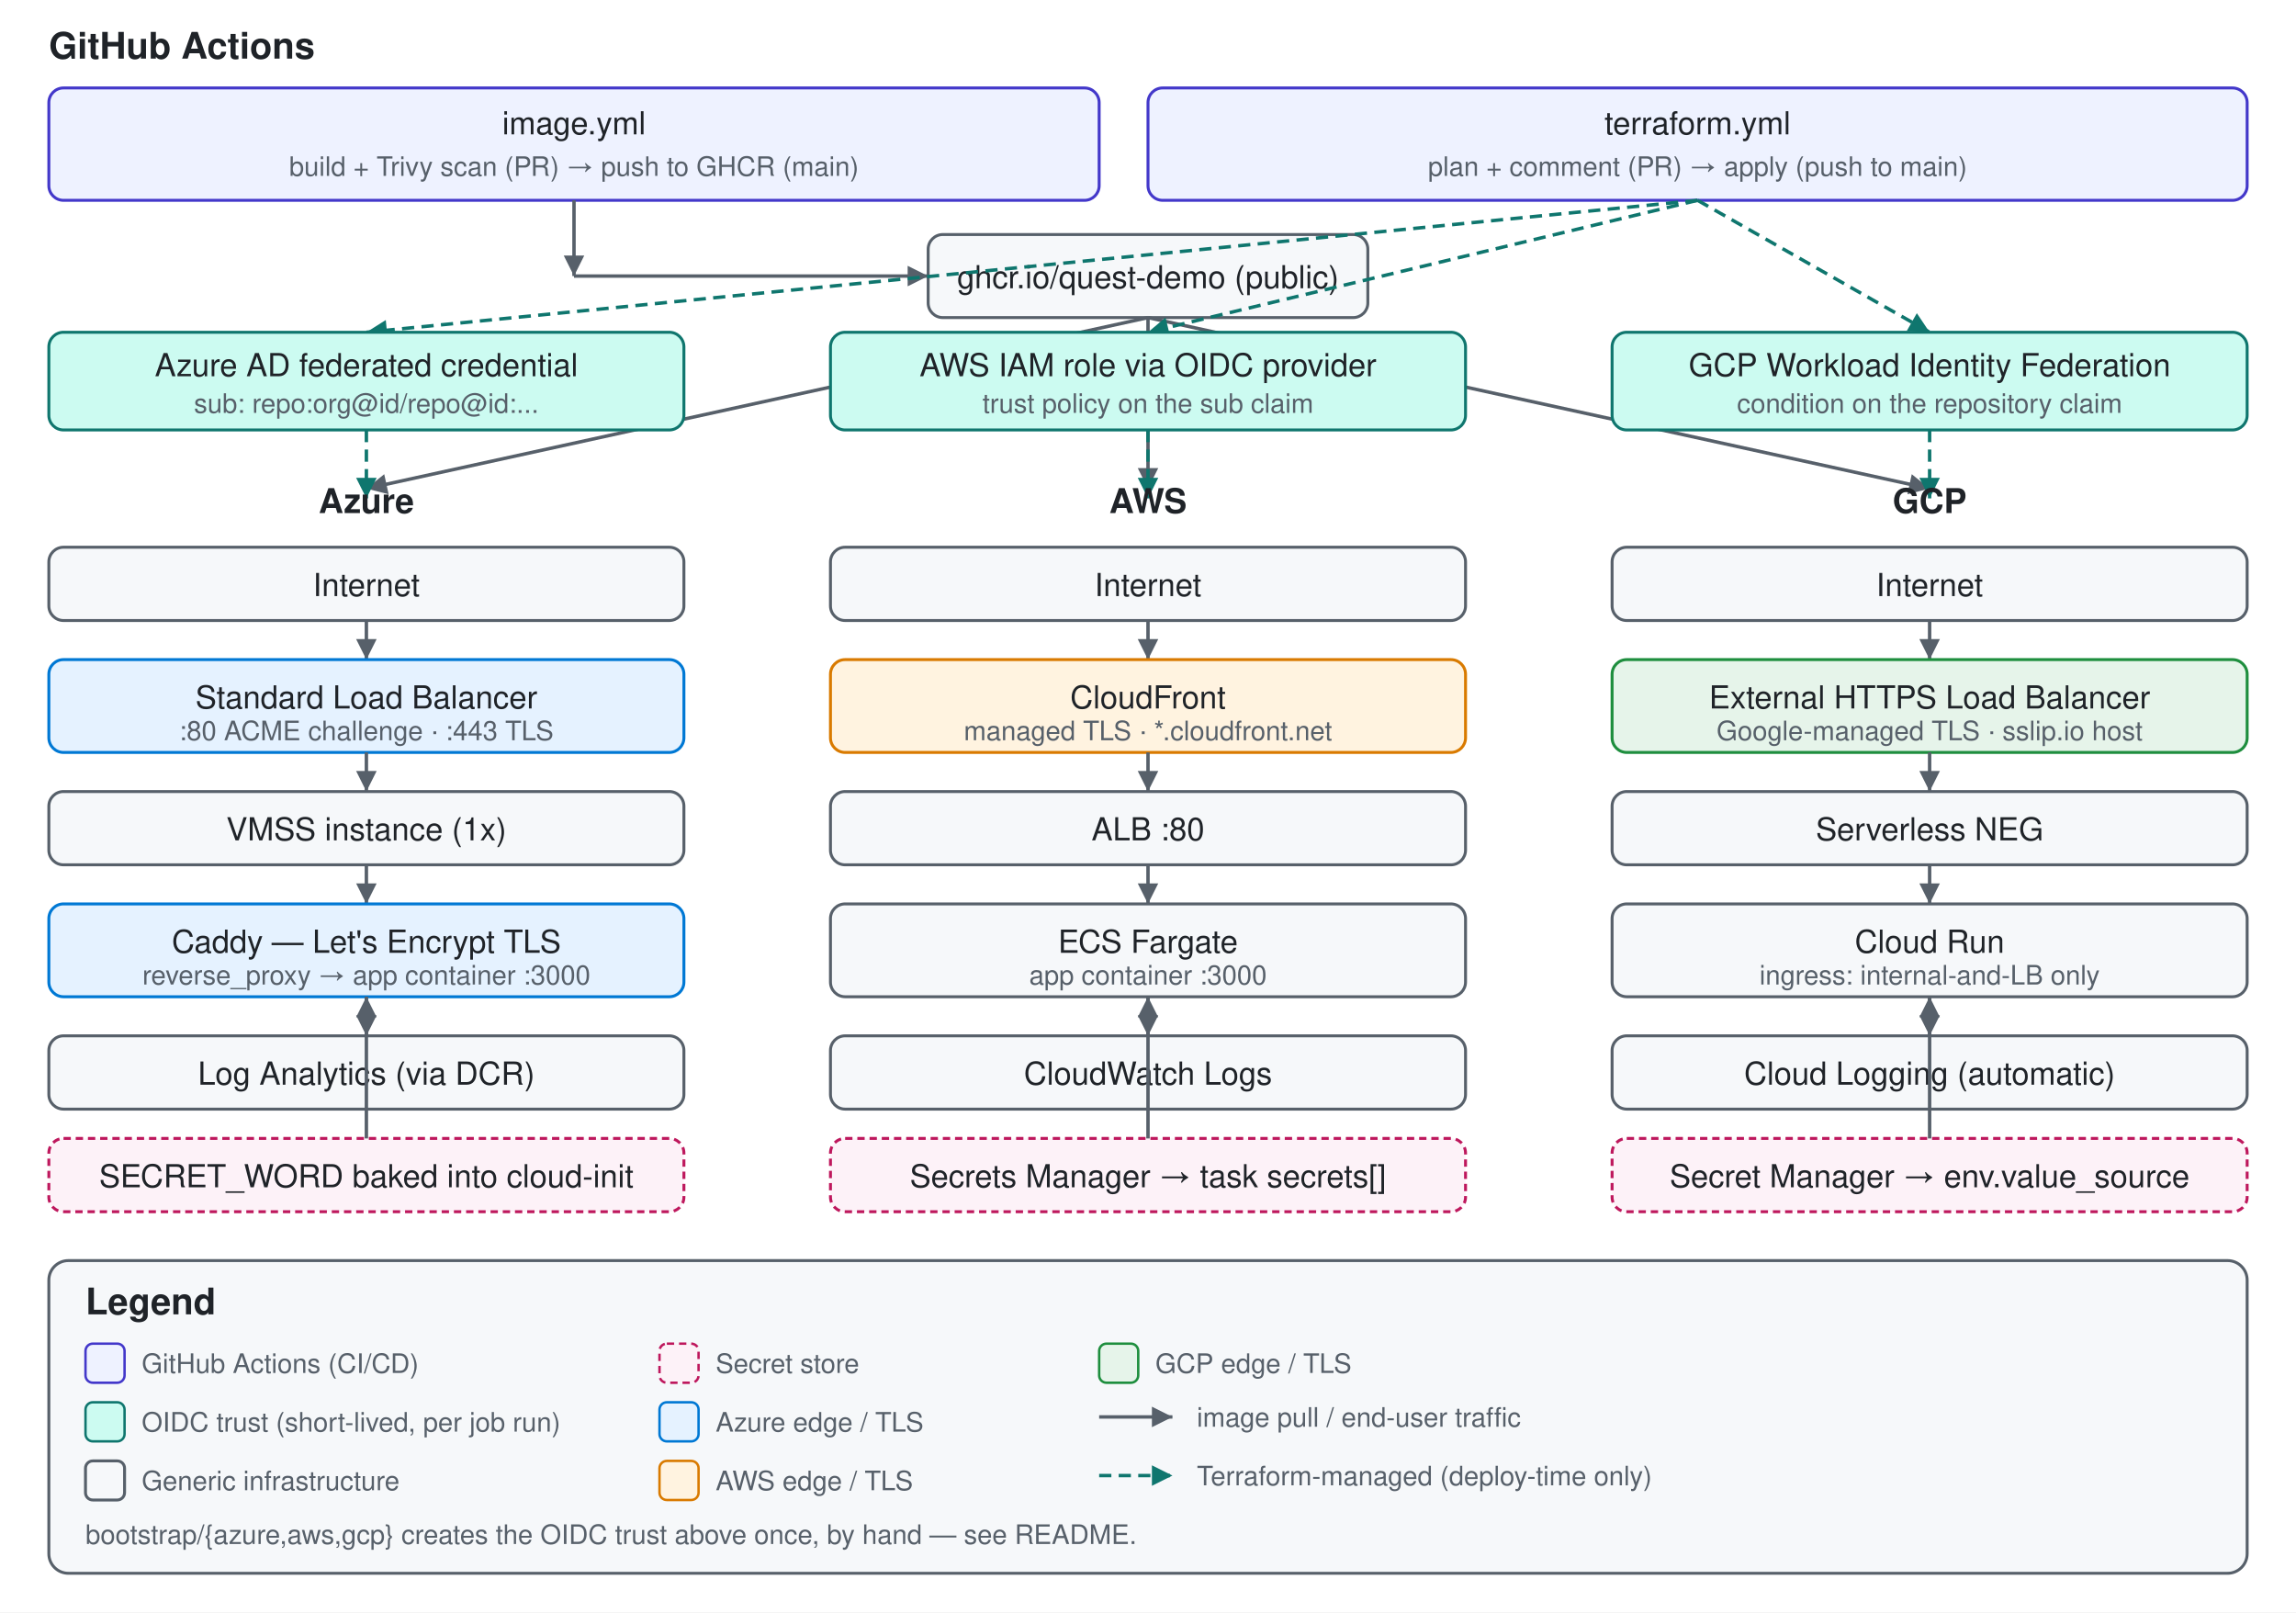
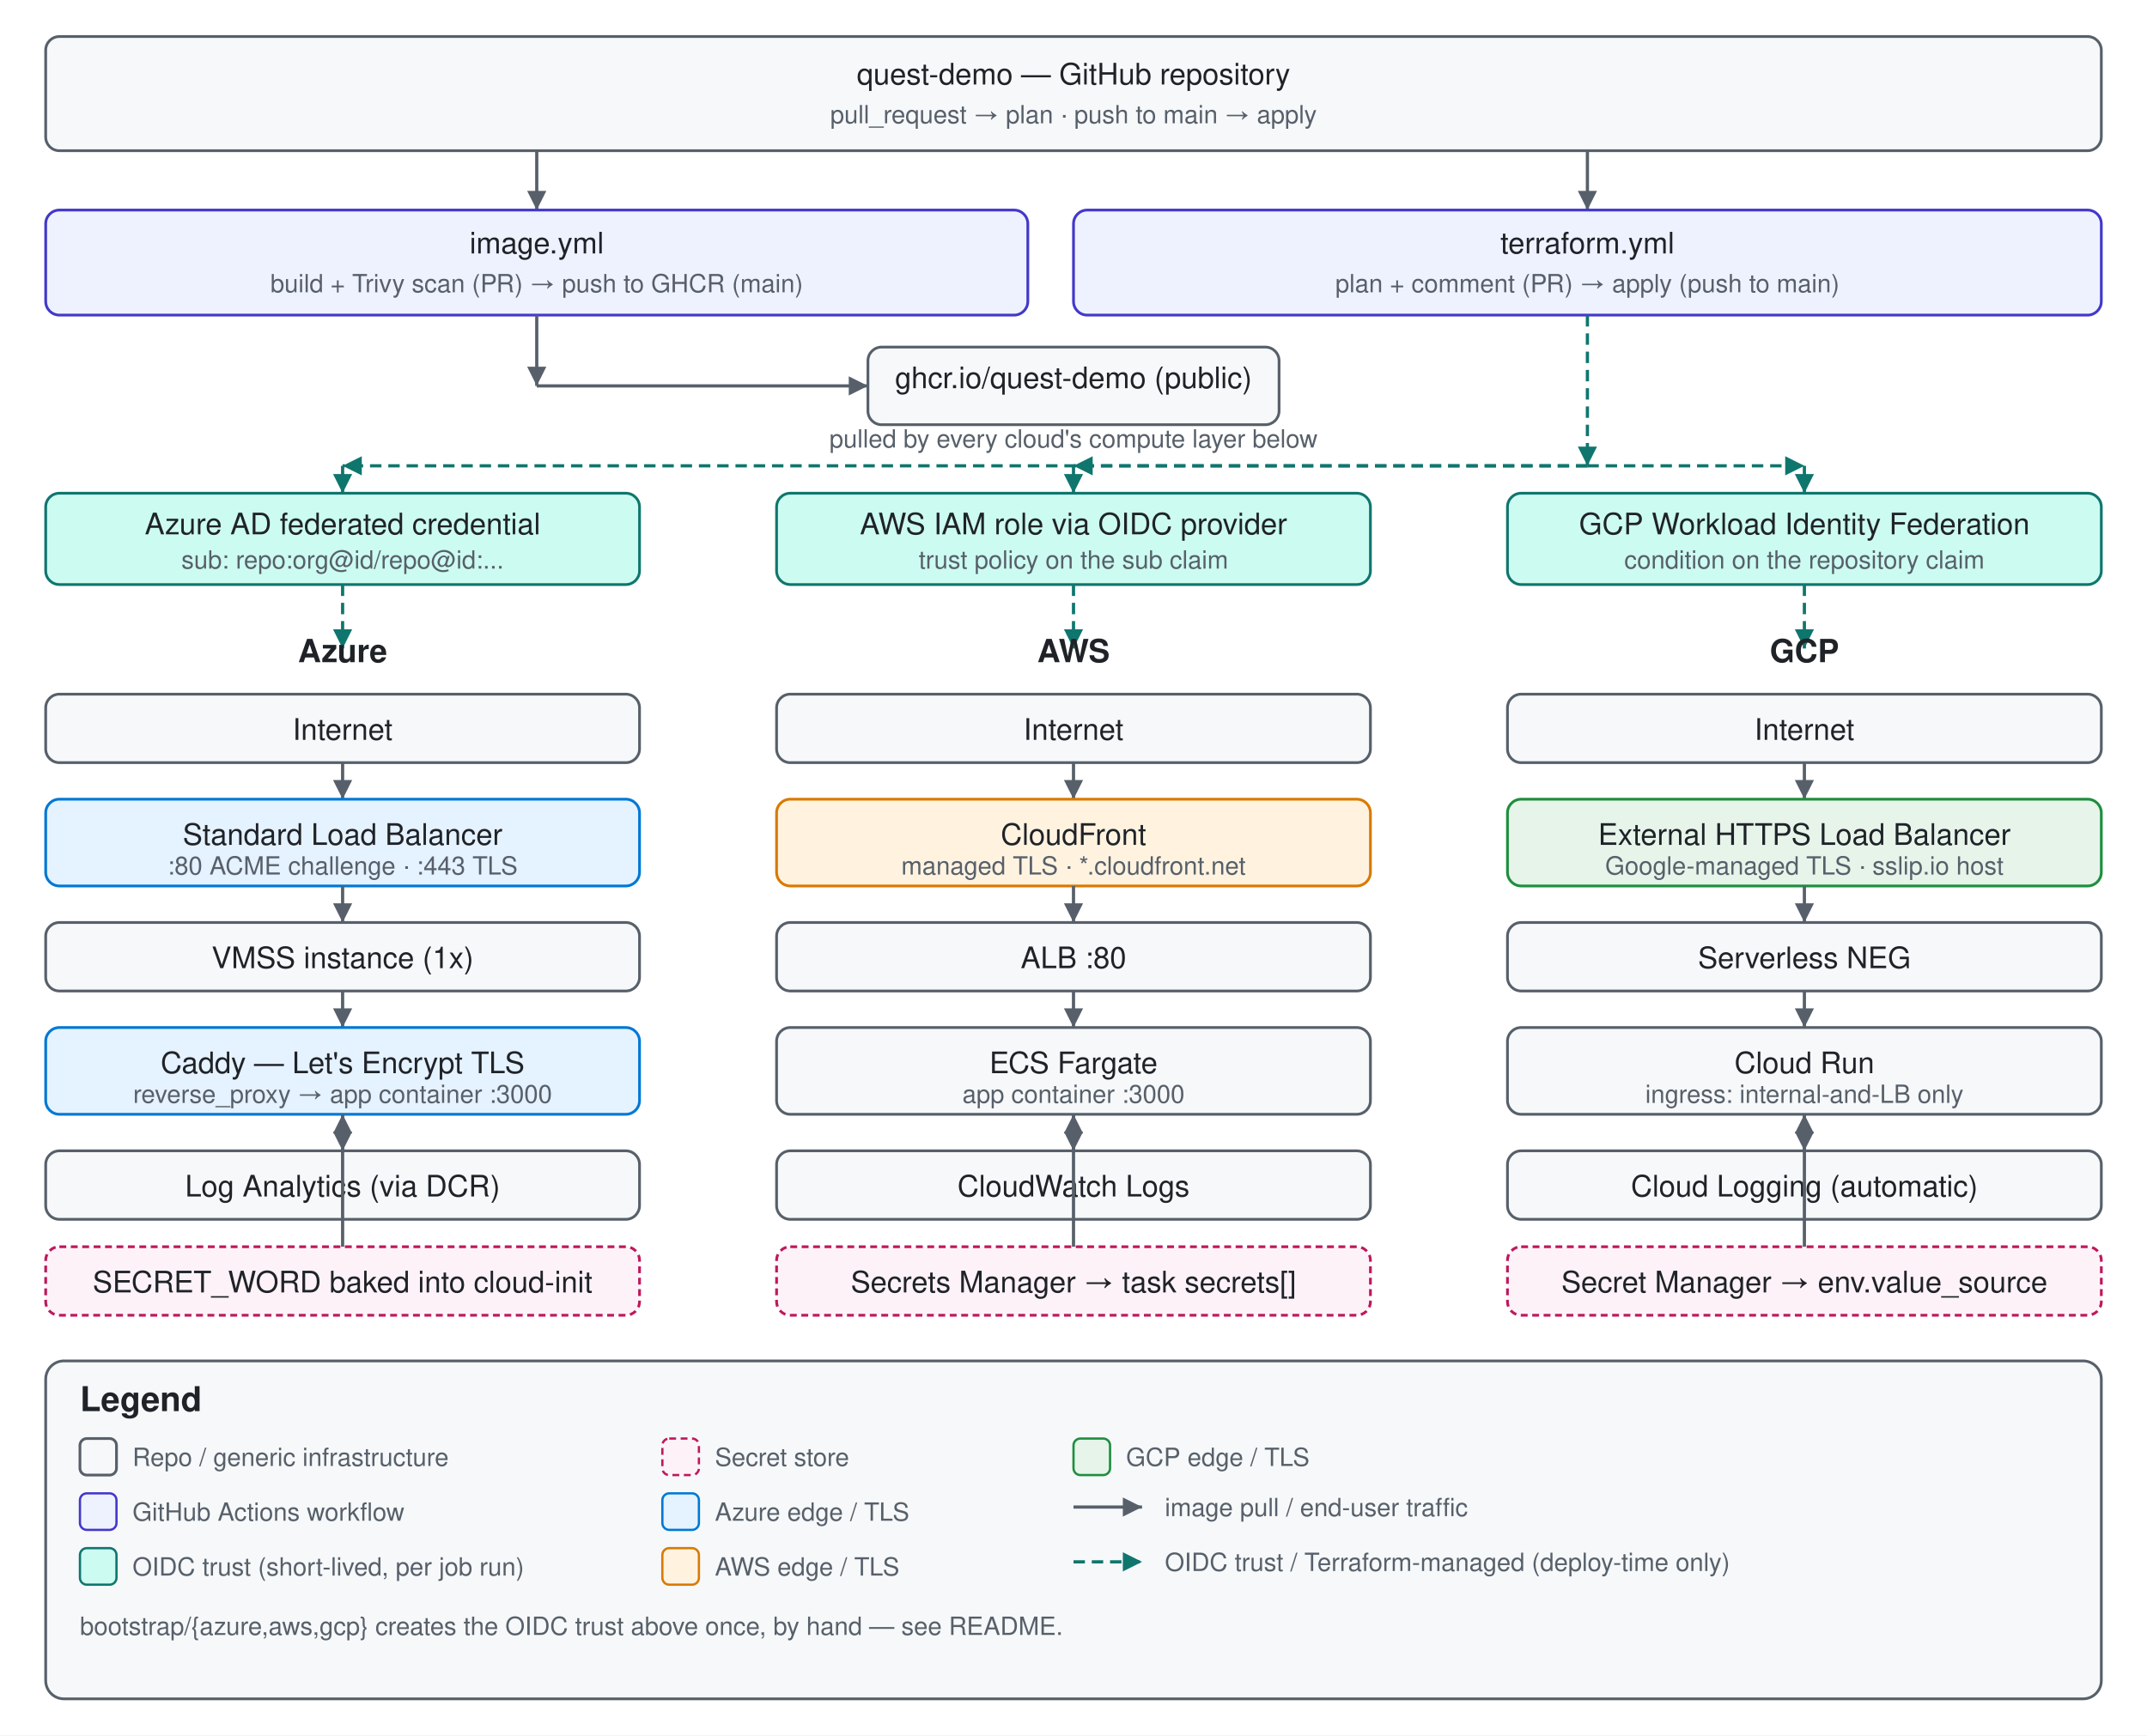
- <svg xmlns="http://www.w3.org/2000/svg" viewBox="0 0 940 660" font-family="-apple-system,Segoe UI,Helvetica,Arial,sans-serif">
+ <svg xmlns="http://www.w3.org/2000/svg" viewBox="0 0 940 760" font-family="-apple-system,Segoe UI,Helvetica,Arial,sans-serif">
  <style>
    .bg { fill: #ffffff; }
    .box { fill: #f6f8fa; stroke: #57606a; stroke-width: 1.2; }
    .ci { fill: #eef2ff; stroke: #4338ca; }
    .oidc { fill: #ccfbf1; stroke: #0f766e; }
    .edge-azure { fill: #e5f2ff; stroke: #0078d4; }
    .edge-aws { fill: #fff3e0; stroke: #d97a00; }
    .edge-gcp { fill: #e6f4ea; stroke: #1e8e3e; }
    .secret { fill: #fdf2f8; stroke: #be185d; stroke-dasharray: 3,2; }
    .label { fill: #1f2328; font-size: 13px; }
    .title { fill: #1f2328; font-size: 15px; font-weight: 600; }
    .cloud-title { fill: #1f2328; font-size: 14px; font-weight: 700; }
    .small { fill: #57606a; font-size: 11px; }
    .arrow { stroke: #57606a; stroke-width: 1.4; fill: none; marker-end: url(#arrowhead); }
    .arrow-dashed { stroke: #0f766e; stroke-width: 1.4; stroke-dasharray: 5,3; fill: none; marker-end: url(#arrowhead-teal); }
    @media (prefers-color-scheme: dark) {
      .bg { fill: #0d1117; }
      .box { fill: #161b22; stroke: #8b949e; }
      .ci { fill: #1a1f3d; stroke: #818cf8; }
      .oidc { fill: #0f2e2b; stroke: #2dd4bf; }
      .edge-azure { fill: #0a2a44; stroke: #4db8ff; }
      .edge-aws { fill: #3d2a00; stroke: #ffb84d; }
      .edge-gcp { fill: #0d3320; stroke: #4ade80; }
      .secret { fill: #3d1530; stroke: #f472b6; }
      .label, .title, .cloud-title { fill: #e6edf3; }
      .small { fill: #9198a1; }
      .arrow { stroke: #8b949e; }
      .arrow-dashed { stroke: #2dd4bf; }
    }
  </style>
  <defs>
    <marker id="arrowhead" markerWidth="8" markerHeight="8" refX="6" refY="3" orient="auto">
      <path d="M0,0 L6,3 L0,6 Z" fill="#57606a" />
    </marker>
    <marker id="arrowhead-teal" markerWidth="8" markerHeight="8" refX="6" refY="3" orient="auto">
      <path d="M0,0 L6,3 L0,6 Z" fill="#0f766e" />
    </marker>
  </defs>
-   <rect class="bg" x="0" y="0" width="940" height="660" />
-   <text x="20" y="24" class="title">GitHub Actions</text>
-   <rect class="box ci" x="20" y="36" width="430" height="46" rx="6" />
-   <text x="235" y="55" text-anchor="middle" class="label">image.yml</text>
-   <text x="235" y="72" text-anchor="middle" class="small">build + Trivy scan (PR) → push to GHCR (main)</text>
-   <rect class="box ci" x="470" y="36" width="450" height="46" rx="6" />
-   <text x="695" y="55" text-anchor="middle" class="label">terraform.yml</text>
-   <text x="695" y="72" text-anchor="middle" class="small">plan + comment (PR) → apply (push to main)</text>
-   <rect class="box" x="380" y="96" width="180" height="34" rx="6" />
-   <text x="470" y="118" text-anchor="middle" class="label">ghcr.io/quest-demo (public)</text>
-   <line class="arrow" x1="235" y1="82" x2="235" y2="113" />
-   <line class="arrow" x1="235" y1="113" x2="380" y2="113" />
-   <line class="arrow" x1="470" y1="130" x2="150" y2="200" />
-   <line class="arrow" x1="470" y1="130" x2="470" y2="200" />
-   <line class="arrow" x1="470" y1="130" x2="790" y2="200" />
-   <line class="arrow-dashed" x1="695" y1="82" x2="150" y2="136" />
-   <line class="arrow-dashed" x1="695" y1="82" x2="470" y2="136" />
-   <line class="arrow-dashed" x1="695" y1="82" x2="790" y2="136" />
-   <rect class="box oidc" x="20" y="136" width="260" height="40" rx="6" />
-   <text x="150" y="154" text-anchor="middle" class="label">Azure AD federated credential</text>
-   <text x="150" y="169" text-anchor="middle" class="small">sub: repo:org@id/repo@id:...</text>
-   <rect class="box oidc" x="340" y="136" width="260" height="40" rx="6" />
-   <text x="470" y="154" text-anchor="middle" class="label">AWS IAM role via OIDC provider</text>
-   <text x="470" y="169" text-anchor="middle" class="small">trust policy on the sub claim</text>
-   <rect class="box oidc" x="660" y="136" width="260" height="40" rx="6" />
-   <text x="790" y="154" text-anchor="middle" class="label">GCP Workload Identity Federation</text>
-   <text x="790" y="169" text-anchor="middle" class="small">condition on the repository claim</text>
-   <line class="arrow-dashed" x1="150" y1="176" x2="150" y2="204" />
-   <line class="arrow-dashed" x1="470" y1="176" x2="470" y2="204" />
-   <line class="arrow-dashed" x1="790" y1="176" x2="790" y2="204" />
-   <text x="150" y="210" text-anchor="middle" class="cloud-title">Azure</text>
-   <text x="470" y="210" text-anchor="middle" class="cloud-title">AWS</text>
-   <text x="790" y="210" text-anchor="middle" class="cloud-title">GCP</text>
-   <rect class="box" x="20" y="224" width="260" height="30" rx="6" />
-   <text x="150" y="244" text-anchor="middle" class="label">Internet</text>
-   <line class="arrow" x1="150" y1="254" x2="150" y2="270" />
-   <rect class="box edge-azure" x="20" y="270" width="260" height="38" rx="6" />
-   <text x="150" y="290" text-anchor="middle" class="label">Standard Load Balancer</text>
-   <text x="150" y="303" text-anchor="middle" class="small">:80 ACME challenge · :443 TLS</text>
-   <line class="arrow" x1="150" y1="308" x2="150" y2="324" />
-   <rect class="box" x="20" y="324" width="260" height="30" rx="6" />
-   <text x="150" y="344" text-anchor="middle" class="label">VMSS instance (1x)</text>
-   <line class="arrow" x1="150" y1="354" x2="150" y2="370" />
-   <rect class="box edge-azure" x="20" y="370" width="260" height="38" rx="6" />
-   <text x="150" y="390" text-anchor="middle" class="label">Caddy — Let's Encrypt TLS</text>
-   <text x="150" y="403" text-anchor="middle" class="small">reverse_proxy → app container :3000</text>
-   <line class="arrow" x1="150" y1="408" x2="150" y2="424" />
-   <rect class="box" x="20" y="424" width="260" height="30" rx="6" />
-   <text x="150" y="444" text-anchor="middle" class="label">Log Analytics (via DCR)</text>
-   <rect class="box secret" x="20" y="466" width="260" height="30" rx="6" />
-   <text x="150" y="486" text-anchor="middle" class="label">SECRET_WORD baked into cloud-init</text>
-   <line class="arrow" x1="150" y1="466" x2="150" y2="408" />
-   <rect class="box" x="340" y="224" width="260" height="30" rx="6" />
-   <text x="470" y="244" text-anchor="middle" class="label">Internet</text>
-   <line class="arrow" x1="470" y1="254" x2="470" y2="270" />
-   <rect class="box edge-aws" x="340" y="270" width="260" height="38" rx="6" />
-   <text x="470" y="290" text-anchor="middle" class="label">CloudFront</text>
-   <text x="470" y="303" text-anchor="middle" class="small">managed TLS · *.cloudfront.net</text>
-   <line class="arrow" x1="470" y1="308" x2="470" y2="324" />
-   <rect class="box" x="340" y="324" width="260" height="30" rx="6" />
-   <text x="470" y="344" text-anchor="middle" class="label">ALB :80</text>
-   <line class="arrow" x1="470" y1="354" x2="470" y2="370" />
-   <rect class="box" x="340" y="370" width="260" height="38" rx="6" />
-   <text x="470" y="390" text-anchor="middle" class="label">ECS Fargate</text>
-   <text x="470" y="403" text-anchor="middle" class="small">app container :3000</text>
-   <line class="arrow" x1="470" y1="408" x2="470" y2="424" />
-   <rect class="box" x="340" y="424" width="260" height="30" rx="6" />
-   <text x="470" y="444" text-anchor="middle" class="label">CloudWatch Logs</text>
-   <rect class="box secret" x="340" y="466" width="260" height="30" rx="6" />
-   <text x="470" y="486" text-anchor="middle" class="label">Secrets Manager → task secrets[]</text>
-   <line class="arrow" x1="470" y1="466" x2="470" y2="408" />
-   <rect class="box" x="660" y="224" width="260" height="30" rx="6" />
-   <text x="790" y="244" text-anchor="middle" class="label">Internet</text>
-   <line class="arrow" x1="790" y1="254" x2="790" y2="270" />
-   <rect class="box edge-gcp" x="660" y="270" width="260" height="38" rx="6" />
-   <text x="790" y="290" text-anchor="middle" class="label">External HTTPS Load Balancer</text>
-   <text x="790" y="303" text-anchor="middle" class="small">Google-managed TLS · sslip.io host</text>
-   <line class="arrow" x1="790" y1="308" x2="790" y2="324" />
-   <rect class="box" x="660" y="324" width="260" height="30" rx="6" />
-   <text x="790" y="344" text-anchor="middle" class="label">Serverless NEG</text>
-   <line class="arrow" x1="790" y1="354" x2="790" y2="370" />
-   <rect class="box" x="660" y="370" width="260" height="38" rx="6" />
-   <text x="790" y="390" text-anchor="middle" class="label">Cloud Run</text>
-   <text x="790" y="403" text-anchor="middle" class="small">ingress: internal-and-LB only</text>
-   <line class="arrow" x1="790" y1="408" x2="790" y2="424" />
-   <rect class="box" x="660" y="424" width="260" height="30" rx="6" />
-   <text x="790" y="444" text-anchor="middle" class="label">Cloud Logging (automatic)</text>
-   <rect class="box secret" x="660" y="466" width="260" height="30" rx="6" />
-   <text x="790" y="486" text-anchor="middle" class="label">Secret Manager → env.value_source</text>
-   <line class="arrow" x1="790" y1="466" x2="790" y2="408" />
-   <rect class="box" x="20" y="516" width="900" height="128" rx="8" />
-   <text x="35" y="538" class="title">Legend</text>
-   <rect class="ci" x="35" y="550" width="16" height="16" rx="3" />
-   <text x="58" y="562" class="small">GitHub Actions (CI/CD)</text>
-   <rect class="oidc" x="35" y="574" width="16" height="16" rx="3" />
-   <text x="58" y="586" class="small">OIDC trust (short-lived, per job run)</text>
-   <rect class="box" x="35" y="598" width="16" height="16" rx="3" />
-   <text x="58" y="610" class="small">Generic infrastructure</text>
-   <rect class="secret" x="270" y="550" width="16" height="16" rx="3" />
-   <text x="293" y="562" class="small">Secret store</text>
-   <rect class="edge-azure" x="270" y="574" width="16" height="16" rx="3" />
-   <text x="293" y="586" class="small">Azure edge / TLS</text>
-   <rect class="edge-aws" x="270" y="598" width="16" height="16" rx="3" />
-   <text x="293" y="610" class="small">AWS edge / TLS</text>
-   <rect class="edge-gcp" x="450" y="550" width="16" height="16" rx="3" />
-   <text x="473" y="562" class="small">GCP edge / TLS</text>
-   <line class="arrow" x1="450" y1="580" x2="480" y2="580" />
-   <text x="490" y="584" class="small">image pull / end-user traffic</text>
-   <line class="arrow-dashed" x1="450" y1="604" x2="480" y2="604" />
-   <text x="490" y="608" class="small">Terraform-managed (deploy-time only)</text>
-   <text x="35" y="632" class="small">bootstrap/{azure,aws,gcp} creates the OIDC trust above once, by hand — see README.</text>
+   <rect class="bg" x="0" y="0" width="940" height="760" />
+   <rect class="box" x="20" y="16" width="900" height="50" rx="6" />
+   <text x="470" y="37" text-anchor="middle" class="label">quest-demo — GitHub repository</text>
+   <text x="470" y="54" text-anchor="middle" class="small">pull_request → plan · push to main → apply</text>
+   <line class="arrow" x1="235" y1="66" x2="235" y2="92" />
+   <line class="arrow" x1="695" y1="66" x2="695" y2="92" />
+   <rect class="box ci" x="20" y="92" width="430" height="46" rx="6" />
+   <text x="235" y="111" text-anchor="middle" class="label">image.yml</text>
+   <text x="235" y="128" text-anchor="middle" class="small">build + Trivy scan (PR) → push to GHCR (main)</text>
+   <rect class="box ci" x="470" y="92" width="450" height="46" rx="6" />
+   <text x="695" y="111" text-anchor="middle" class="label">terraform.yml</text>
+   <text x="695" y="128" text-anchor="middle" class="small">plan + comment (PR) → apply (push to main)</text>
+   <rect class="box" x="380" y="152" width="180" height="34" rx="6" />
+   <text x="470" y="170" text-anchor="middle" class="label">ghcr.io/quest-demo (public)</text>
+   <text x="470" y="196" text-anchor="middle" class="small">pulled by every cloud's compute layer below</text>
+   <line class="arrow" x1="235" y1="138" x2="235" y2="169" />
+   <line class="arrow" x1="235" y1="169" x2="380" y2="169" />
+   <line class="arrow-dashed" x1="695" y1="138" x2="695" y2="204" />
+   <line class="arrow-dashed" x1="695" y1="204" x2="150" y2="204" />
+   <line class="arrow-dashed" x1="695" y1="204" x2="470" y2="204" />
+   <line class="arrow-dashed" x1="695" y1="204" x2="790" y2="204" />
+   <line class="arrow-dashed" x1="150" y1="204" x2="150" y2="216" />
+   <line class="arrow-dashed" x1="470" y1="204" x2="470" y2="216" />
+   <line class="arrow-dashed" x1="790" y1="204" x2="790" y2="216" />
+   <rect class="box oidc" x="20" y="216" width="260" height="40" rx="6" />
+   <text x="150" y="234" text-anchor="middle" class="label">Azure AD federated credential</text>
+   <text x="150" y="249" text-anchor="middle" class="small">sub: repo:org@id/repo@id:...</text>
+   <rect class="box oidc" x="340" y="216" width="260" height="40" rx="6" />
+   <text x="470" y="234" text-anchor="middle" class="label">AWS IAM role via OIDC provider</text>
+   <text x="470" y="249" text-anchor="middle" class="small">trust policy on the sub claim</text>
+   <rect class="box oidc" x="660" y="216" width="260" height="40" rx="6" />
+   <text x="790" y="234" text-anchor="middle" class="label">GCP Workload Identity Federation</text>
+   <text x="790" y="249" text-anchor="middle" class="small">condition on the repository claim</text>
+   <line class="arrow-dashed" x1="150" y1="256" x2="150" y2="284" />
+   <line class="arrow-dashed" x1="470" y1="256" x2="470" y2="284" />
+   <line class="arrow-dashed" x1="790" y1="256" x2="790" y2="284" />
+   <text x="150" y="290" text-anchor="middle" class="cloud-title">Azure</text>
+   <text x="470" y="290" text-anchor="middle" class="cloud-title">AWS</text>
+   <text x="790" y="290" text-anchor="middle" class="cloud-title">GCP</text>
+   <rect class="box" x="20" y="304" width="260" height="30" rx="6" />
+   <text x="150" y="324" text-anchor="middle" class="label">Internet</text>
+   <line class="arrow" x1="150" y1="334" x2="150" y2="350" />
+   <rect class="box edge-azure" x="20" y="350" width="260" height="38" rx="6" />
+   <text x="150" y="370" text-anchor="middle" class="label">Standard Load Balancer</text>
+   <text x="150" y="383" text-anchor="middle" class="small">:80 ACME challenge · :443 TLS</text>
+   <line class="arrow" x1="150" y1="388" x2="150" y2="404" />
+   <rect class="box" x="20" y="404" width="260" height="30" rx="6" />
+   <text x="150" y="424" text-anchor="middle" class="label">VMSS instance (1x)</text>
+   <line class="arrow" x1="150" y1="434" x2="150" y2="450" />
+   <rect class="box edge-azure" x="20" y="450" width="260" height="38" rx="6" />
+   <text x="150" y="470" text-anchor="middle" class="label">Caddy — Let's Encrypt TLS</text>
+   <text x="150" y="483" text-anchor="middle" class="small">reverse_proxy → app container :3000</text>
+   <line class="arrow" x1="150" y1="488" x2="150" y2="504" />
+   <rect class="box" x="20" y="504" width="260" height="30" rx="6" />
+   <text x="150" y="524" text-anchor="middle" class="label">Log Analytics (via DCR)</text>
+   <rect class="box secret" x="20" y="546" width="260" height="30" rx="6" />
+   <text x="150" y="566" text-anchor="middle" class="label">SECRET_WORD baked into cloud-init</text>
+   <line class="arrow" x1="150" y1="546" x2="150" y2="488" />
+   <rect class="box" x="340" y="304" width="260" height="30" rx="6" />
+   <text x="470" y="324" text-anchor="middle" class="label">Internet</text>
+   <line class="arrow" x1="470" y1="334" x2="470" y2="350" />
+   <rect class="box edge-aws" x="340" y="350" width="260" height="38" rx="6" />
+   <text x="470" y="370" text-anchor="middle" class="label">CloudFront</text>
+   <text x="470" y="383" text-anchor="middle" class="small">managed TLS · *.cloudfront.net</text>
+   <line class="arrow" x1="470" y1="388" x2="470" y2="404" />
+   <rect class="box" x="340" y="404" width="260" height="30" rx="6" />
+   <text x="470" y="424" text-anchor="middle" class="label">ALB :80</text>
+   <line class="arrow" x1="470" y1="434" x2="470" y2="450" />
+   <rect class="box" x="340" y="450" width="260" height="38" rx="6" />
+   <text x="470" y="470" text-anchor="middle" class="label">ECS Fargate</text>
+   <text x="470" y="483" text-anchor="middle" class="small">app container :3000</text>
+   <line class="arrow" x1="470" y1="488" x2="470" y2="504" />
+   <rect class="box" x="340" y="504" width="260" height="30" rx="6" />
+   <text x="470" y="524" text-anchor="middle" class="label">CloudWatch Logs</text>
+   <rect class="box secret" x="340" y="546" width="260" height="30" rx="6" />
+   <text x="470" y="566" text-anchor="middle" class="label">Secrets Manager → task secrets[]</text>
+   <line class="arrow" x1="470" y1="546" x2="470" y2="488" />
+   <rect class="box" x="660" y="304" width="260" height="30" rx="6" />
+   <text x="790" y="324" text-anchor="middle" class="label">Internet</text>
+   <line class="arrow" x1="790" y1="334" x2="790" y2="350" />
+   <rect class="box edge-gcp" x="660" y="350" width="260" height="38" rx="6" />
+   <text x="790" y="370" text-anchor="middle" class="label">External HTTPS Load Balancer</text>
+   <text x="790" y="383" text-anchor="middle" class="small">Google-managed TLS · sslip.io host</text>
+   <line class="arrow" x1="790" y1="388" x2="790" y2="404" />
+   <rect class="box" x="660" y="404" width="260" height="30" rx="6" />
+   <text x="790" y="424" text-anchor="middle" class="label">Serverless NEG</text>
+   <line class="arrow" x1="790" y1="434" x2="790" y2="450" />
+   <rect class="box" x="660" y="450" width="260" height="38" rx="6" />
+   <text x="790" y="470" text-anchor="middle" class="label">Cloud Run</text>
+   <text x="790" y="483" text-anchor="middle" class="small">ingress: internal-and-LB only</text>
+   <line class="arrow" x1="790" y1="488" x2="790" y2="504" />
+   <rect class="box" x="660" y="504" width="260" height="30" rx="6" />
+   <text x="790" y="524" text-anchor="middle" class="label">Cloud Logging (automatic)</text>
+   <rect class="box secret" x="660" y="546" width="260" height="30" rx="6" />
+   <text x="790" y="566" text-anchor="middle" class="label">Secret Manager → env.value_source</text>
+   <line class="arrow" x1="790" y1="546" x2="790" y2="488" />
+   <rect class="box" x="20" y="596" width="900" height="148" rx="8" />
+   <text x="35" y="618" class="title">Legend</text>
+   <rect class="box" x="35" y="630" width="16" height="16" rx="3" />
+   <text x="58" y="642" class="small">Repo / generic infrastructure</text>
+   <rect class="ci" x="35" y="654" width="16" height="16" rx="3" />
+   <text x="58" y="666" class="small">GitHub Actions workflow</text>
+   <rect class="oidc" x="35" y="678" width="16" height="16" rx="3" />
+   <text x="58" y="690" class="small">OIDC trust (short-lived, per job run)</text>
+   <rect class="secret" x="290" y="630" width="16" height="16" rx="3" />
+   <text x="313" y="642" class="small">Secret store</text>
+   <rect class="edge-azure" x="290" y="654" width="16" height="16" rx="3" />
+   <text x="313" y="666" class="small">Azure edge / TLS</text>
+   <rect class="edge-aws" x="290" y="678" width="16" height="16" rx="3" />
+   <text x="313" y="690" class="small">AWS edge / TLS</text>
+   <rect class="edge-gcp" x="470" y="630" width="16" height="16" rx="3" />
+   <text x="493" y="642" class="small">GCP edge / TLS</text>
+   <line class="arrow" x1="470" y1="660" x2="500" y2="660" />
+   <text x="510" y="664" class="small">image pull / end-user traffic</text>
+   <line class="arrow-dashed" x1="470" y1="684" x2="500" y2="684" />
+   <text x="510" y="688" class="small">OIDC trust / Terraform-managed (deploy-time only)</text>
+   <text x="35" y="716" class="small">bootstrap/{azure,aws,gcp} creates the OIDC trust above once, by hand — see README.</text>
</svg>
